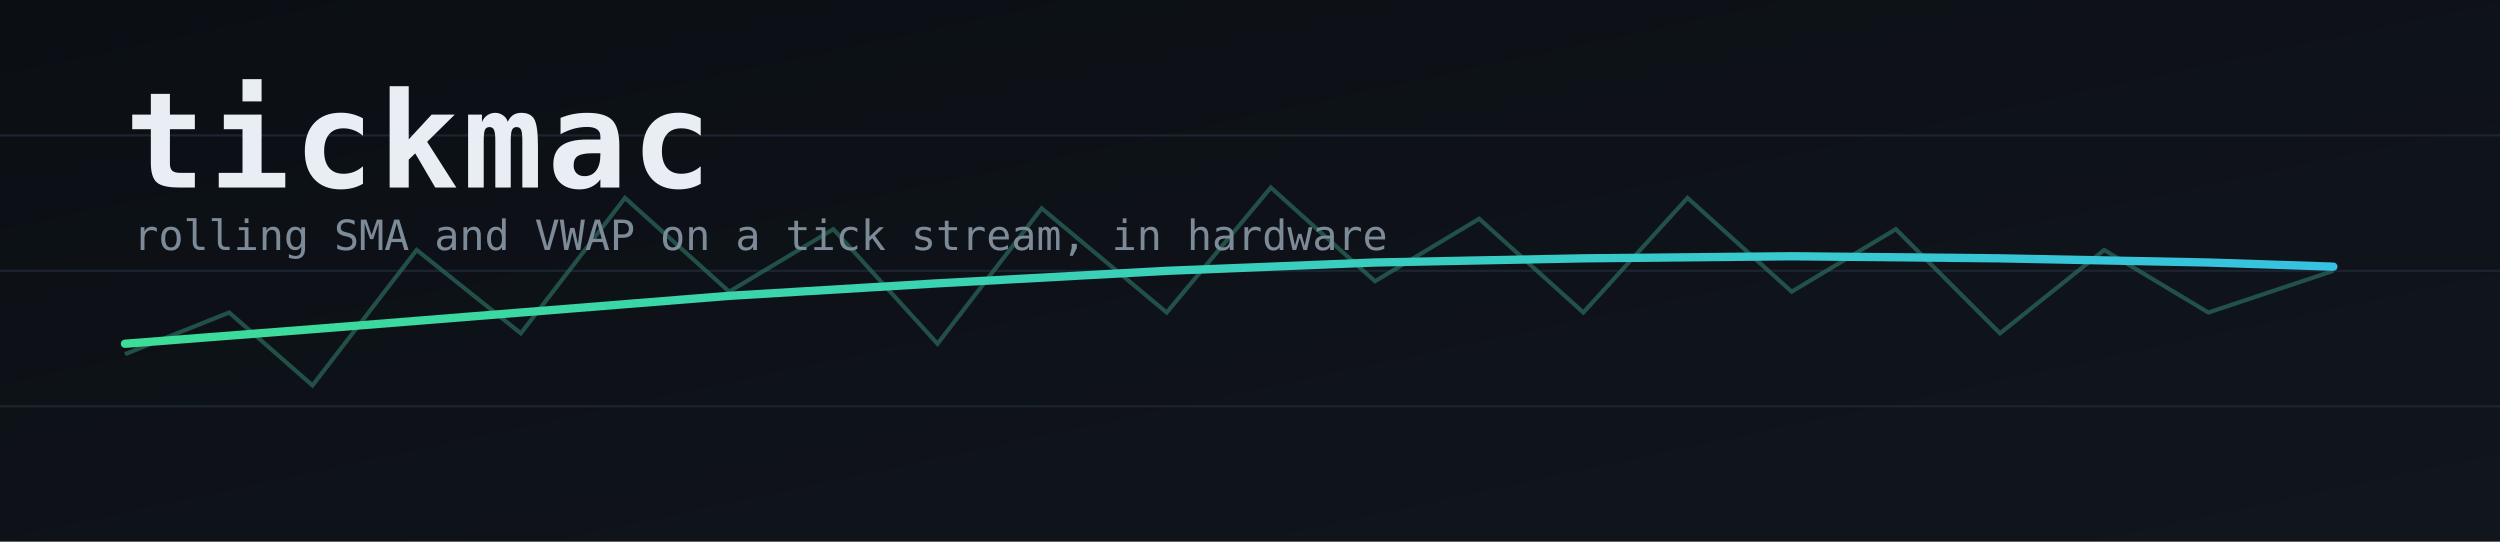
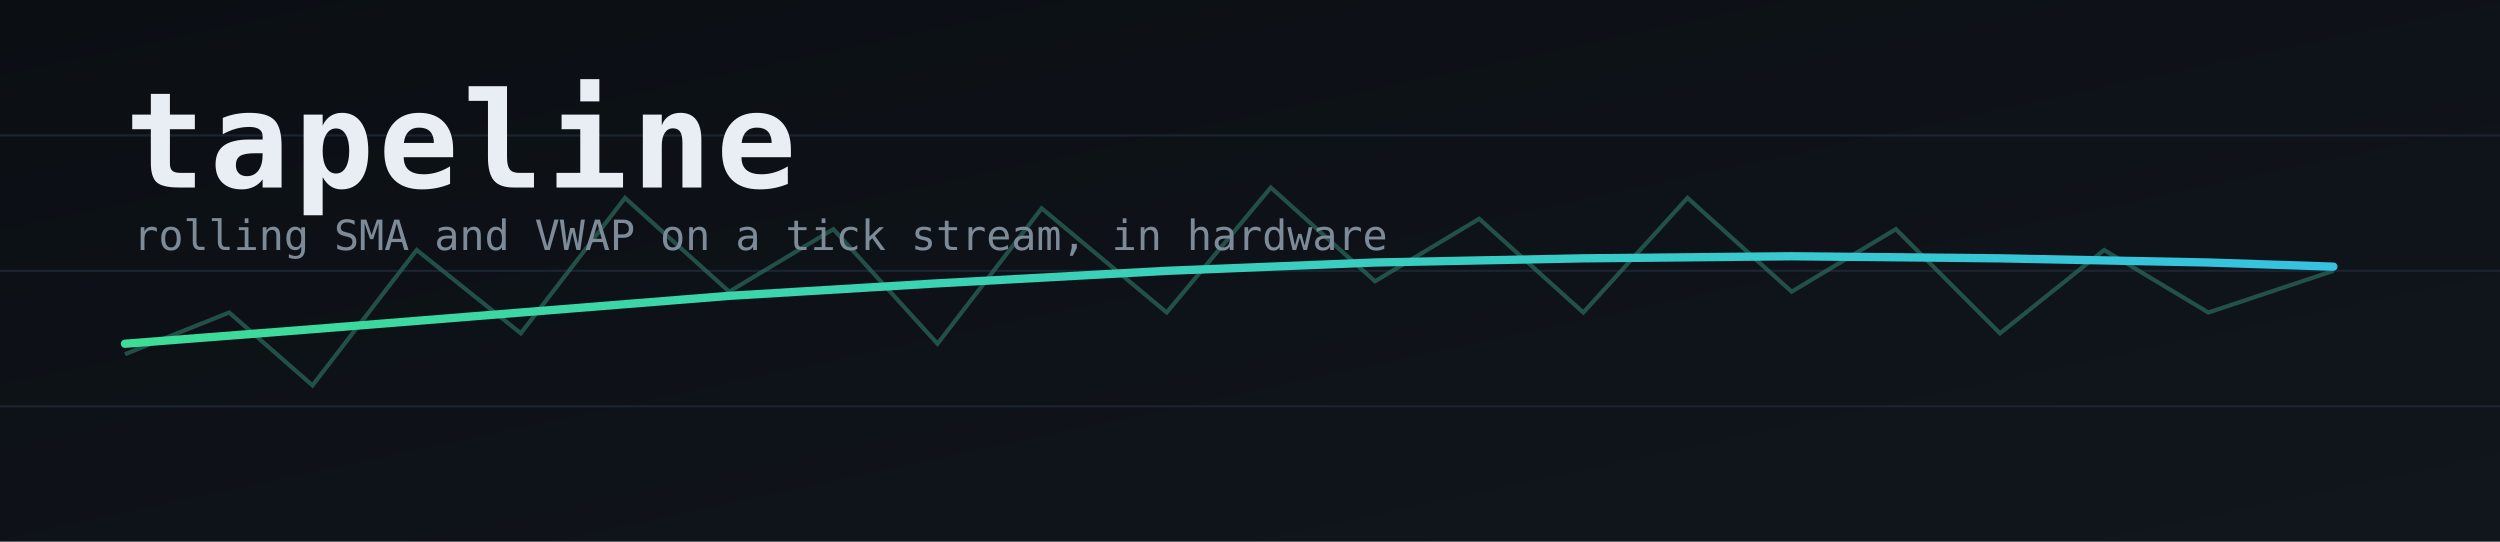
- <svg xmlns="http://www.w3.org/2000/svg" viewBox="0 0 1200 260" width="1200" height="260" role="img" aria-label="tickmac">
+ <svg xmlns="http://www.w3.org/2000/svg" viewBox="0 0 1200 260" width="1200" height="260" role="img" aria-label="tapeline">
  <defs>
    <linearGradient id="bg" x1="0" y1="0" x2="1" y2="1">
      <stop offset="0" stop-color="#0b0f14" />
      <stop offset="1" stop-color="#11161d" />
    </linearGradient>
    <linearGradient id="acc" x1="0" y1="0" x2="1" y2="0">
      <stop offset="0" stop-color="#3ddc97" />
      <stop offset="1" stop-color="#36c2e0" />
    </linearGradient>
  </defs>
  <rect width="1200" height="260" fill="url(#bg)" />
  <g stroke="#1b2430" stroke-width="1">
    <line x1="0" y1="65" x2="1200" y2="65" />
    <line x1="0" y1="130" x2="1200" y2="130" />
    <line x1="0" y1="195" x2="1200" y2="195" />
  </g>
  <polyline fill="none" stroke="#2b6b5e" stroke-width="2" opacity="0.7" points="60,170 110,150 150,185 200,120 250,160 300,95 350,140 400,110 450,165 500,100 560,150 610,90 660,135 710,105 760,150 810,95 860,140 910,110 960,160 1010,120 1060,150 1120,130" />
  <polyline fill="none" stroke="url(#acc)" stroke-width="4" stroke-linecap="round" stroke-linejoin="round" points="60,165 150,158 250,150 350,142 450,136 560,130 660,126 760,124 860,123 960,124 1060,126 1120,128" />
-   <text x="60" y="90" font-family="ui-monospace,Menlo,Consolas,monospace" font-size="64" font-weight="700" fill="#e8eef4" letter-spacing="2">tickmac</text>
+   <text x="60" y="90" font-family="ui-monospace,Menlo,Consolas,monospace" font-size="64" font-weight="700" fill="#e8eef4" letter-spacing="2">tapeline</text>
  <text x="64" y="120" font-family="ui-monospace,Menlo,Consolas,monospace" font-size="20" fill="#7d8a98">rolling SMA and VWAP on a tick stream, in hardware</text>
</svg>
